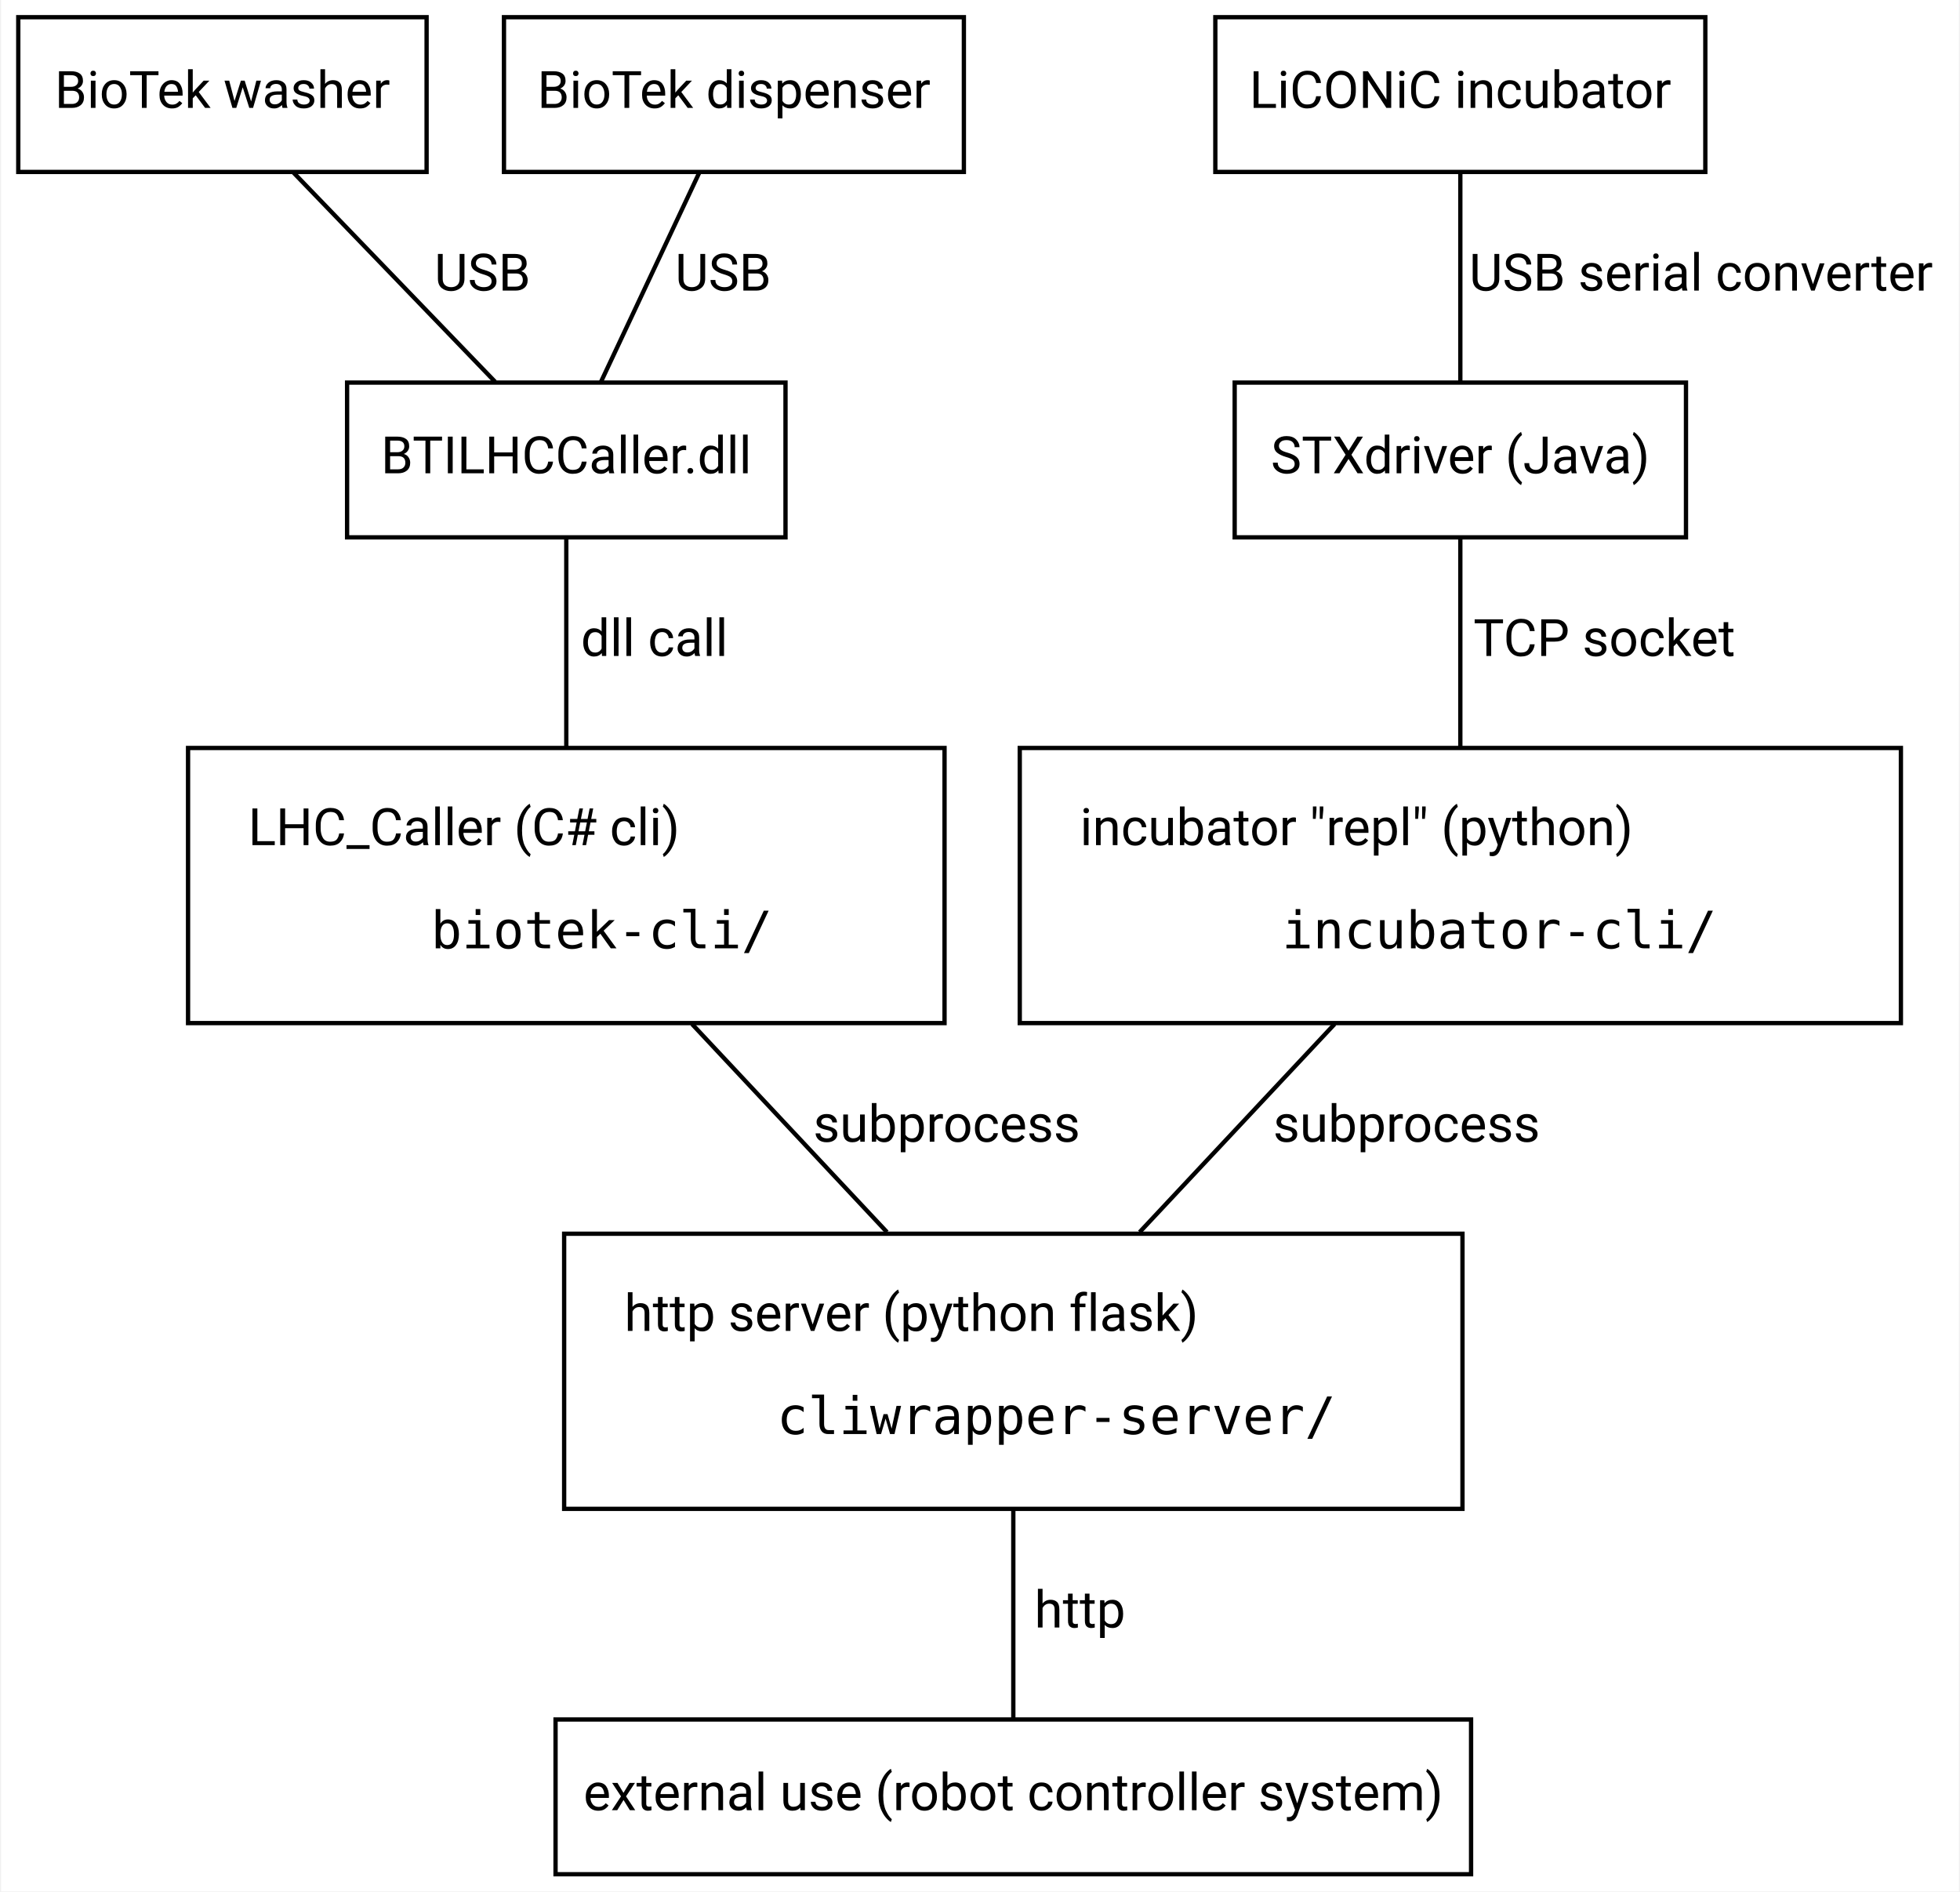
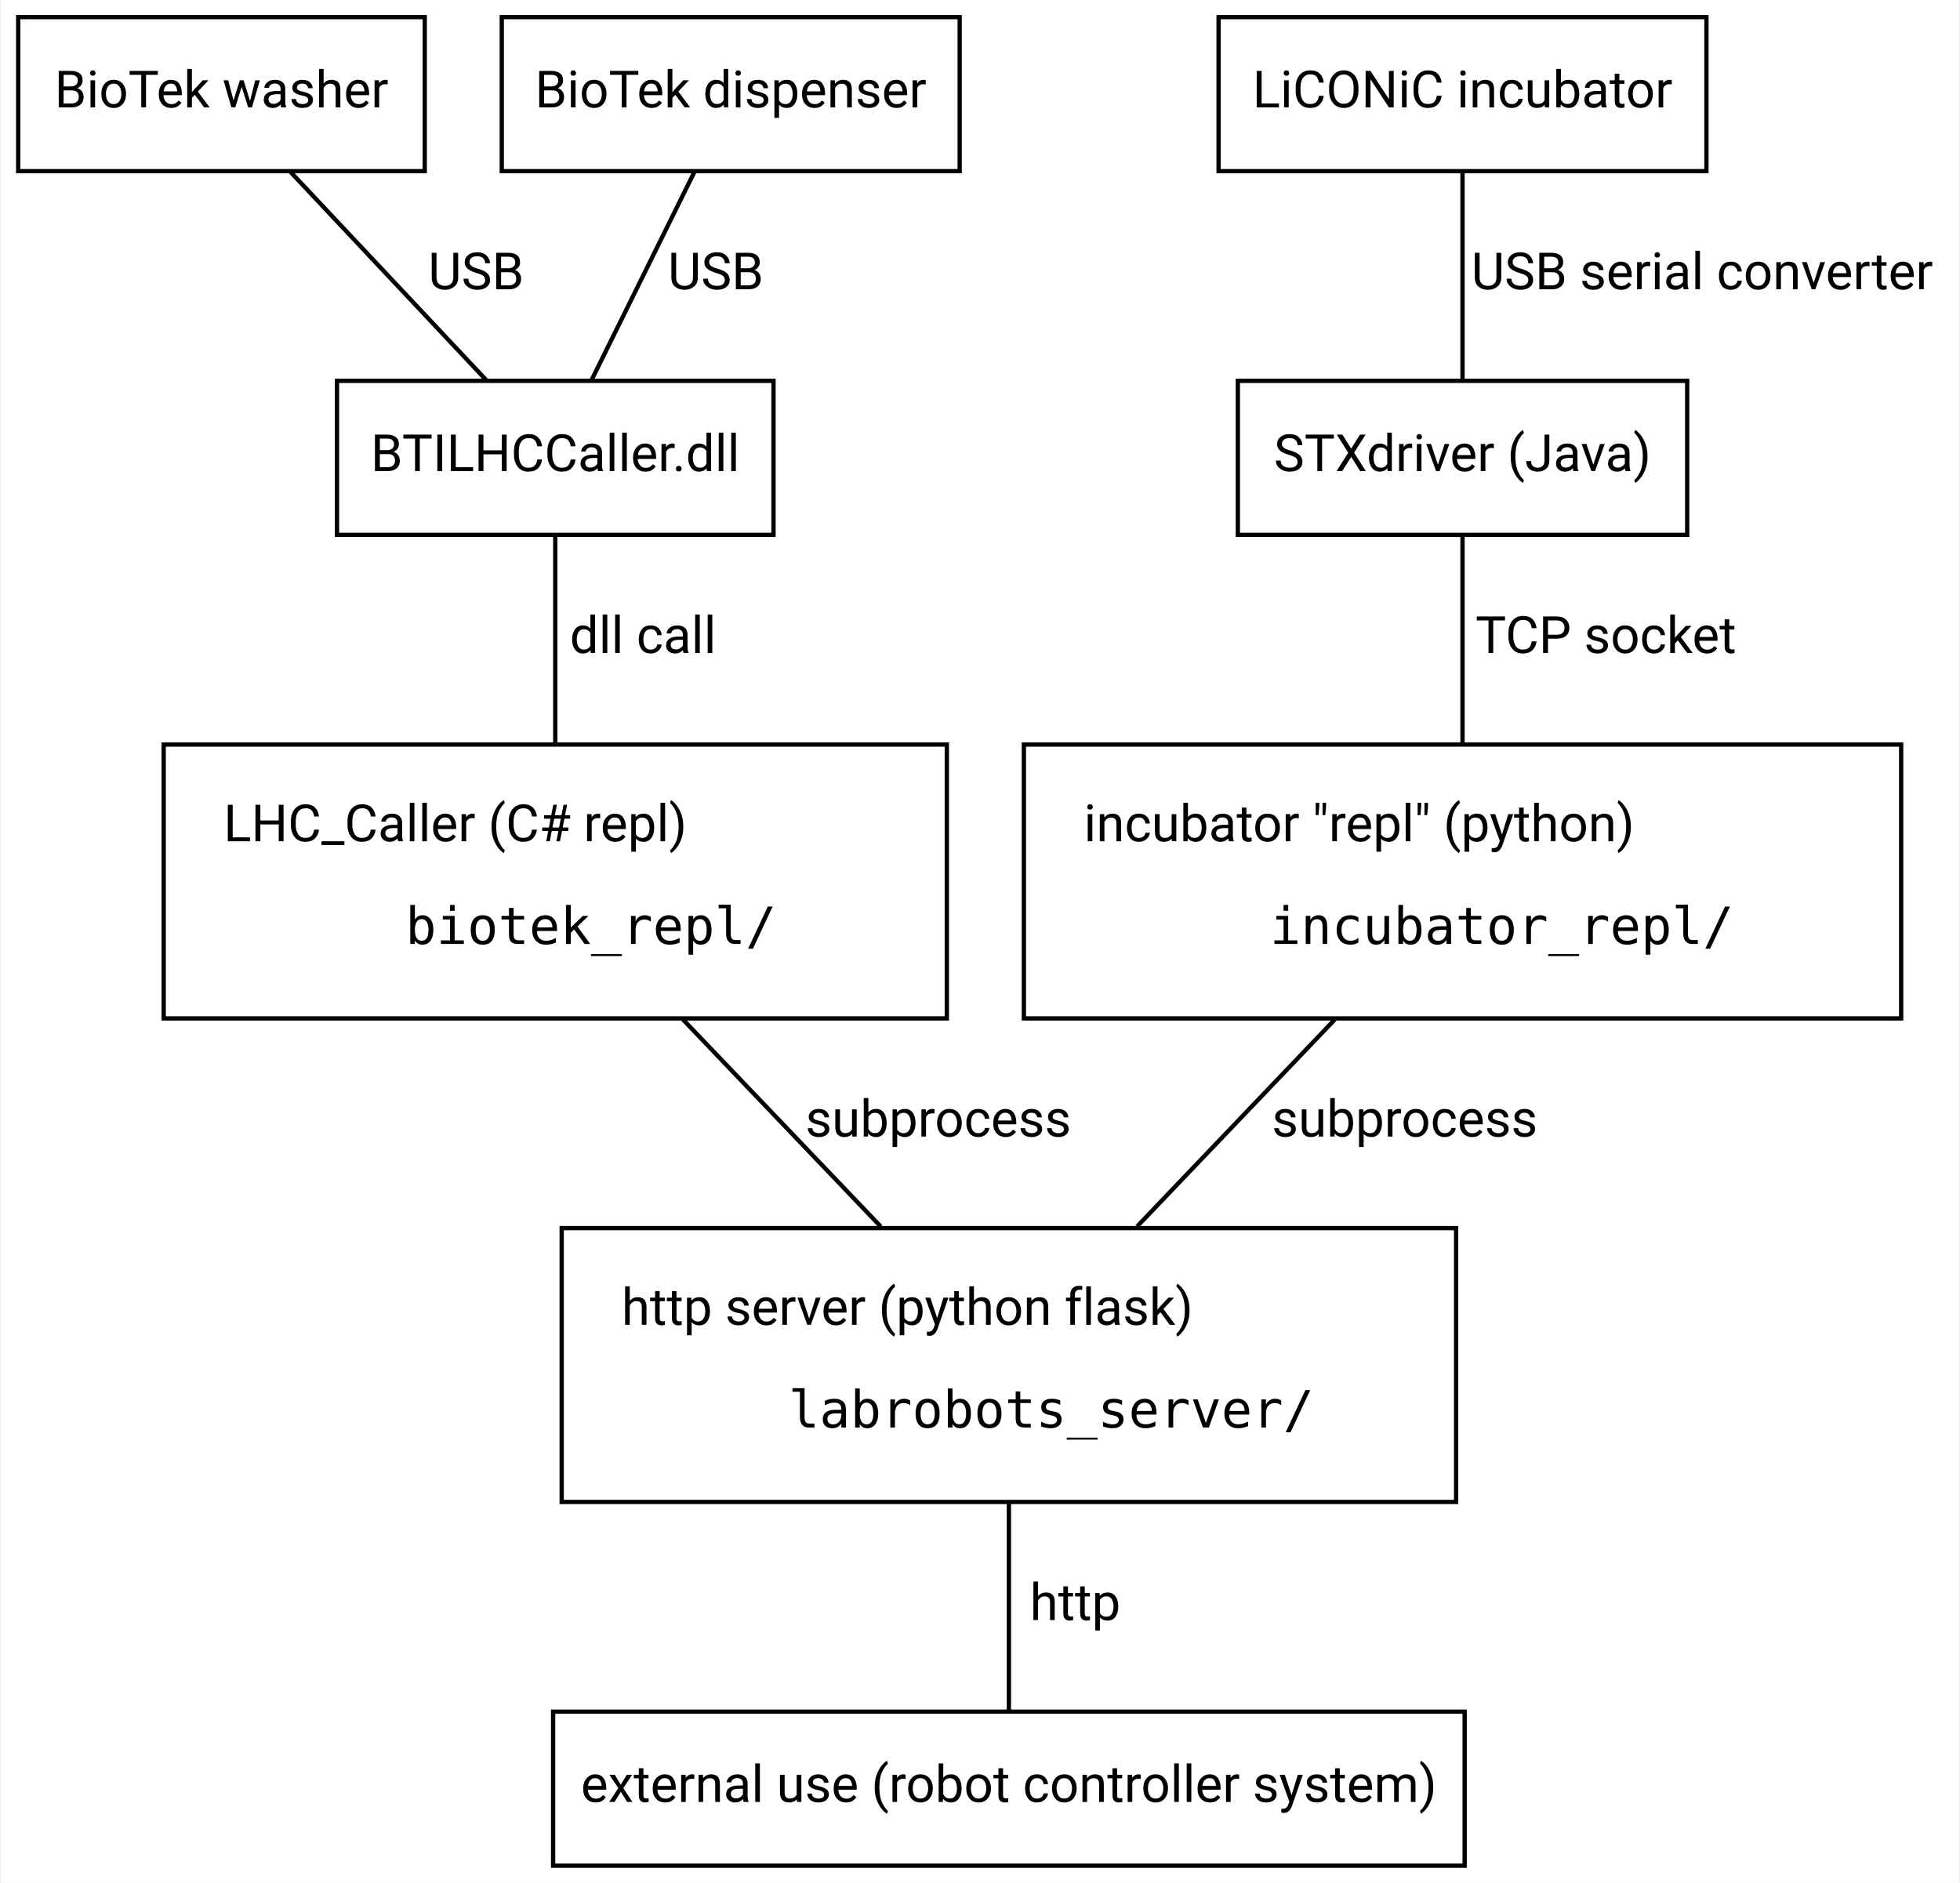
- <svg xmlns="http://www.w3.org/2000/svg" width="456pt" height="440pt" viewBox="0.00 0.00 455.50 440.00">
+ <svg xmlns="http://www.w3.org/2000/svg" width="458pt" height="440pt" viewBox="0.00 0.00 457.50 440.00">
  <g id="graph0" class="graph" transform="scale(1 1) rotate(0) translate(4 436)">
-     <polygon fill="white" stroke="transparent" points="-4,4 -4,-436 451.5,-436 451.5,4 -4,4" />
+     <polygon fill="white" stroke="transparent" points="-4,4 -4,-436 453.5,-436 453.5,4 -4,4" />
    <g id="node1" class="node">
      <polygon fill="none" stroke="black" points="95,-432 0,-432 0,-396 95,-396 95,-432" />
      <text text-anchor="middle" x="47.5" y="-410.9" font-family="Roboto" font-size="12.00">BioTek washer</text>
    </g>
    <g id="node4" class="node">
-       <polygon fill="none" stroke="black" points="178.5,-347 76.5,-347 76.5,-311 178.5,-311 178.5,-347" />
-       <text text-anchor="middle" x="127.5" y="-325.9" font-family="Roboto" font-size="12.00">BTILHCCaller.dll</text>
+       <polygon fill="none" stroke="black" points="176.5,-347 74.5,-347 74.5,-311 176.5,-311 176.5,-347" />
+       <text text-anchor="middle" x="125.5" y="-325.9" font-family="Roboto" font-size="12.00">BTILHCCaller.dll</text>
    </g>
    <g id="edge1" class="edge">
-       <path fill="none" stroke="black" d="M64.08,-395.8C77.81,-381.56 97.22,-361.41 110.95,-347.18" />
-       <text text-anchor="middle" x="108" y="-368.4" font-family="Roboto" font-size="12.00">   USB</text>
+       <path fill="none" stroke="black" d="M63.66,-395.8C77.05,-381.56 95.98,-361.41 109.36,-347.18" />
+       <text text-anchor="middle" x="107" y="-368.4" font-family="Roboto" font-size="12.00">   USB</text>
    </g>
    <g id="node2" class="node">
      <polygon fill="none" stroke="black" points="220,-432 113,-432 113,-396 220,-396 220,-432" />
      <text text-anchor="middle" x="166.5" y="-410.9" font-family="Roboto" font-size="12.00">BioTek dispenser</text>
    </g>
    <g id="edge2" class="edge">
-       <path fill="none" stroke="black" d="M158.42,-395.8C151.73,-381.56 142.26,-361.41 135.57,-347.18" />
-       <text text-anchor="middle" x="164" y="-368.4" font-family="Roboto" font-size="12.00">   USB</text>
+       <path fill="none" stroke="black" d="M158,-395.8C150.97,-381.56 141.02,-361.41 133.98,-347.18" />
+       <text text-anchor="middle" x="163" y="-368.4" font-family="Roboto" font-size="12.00">   USB</text>
    </g>
    <g id="node3" class="node">
-       <polygon fill="none" stroke="black" points="392.5,-432 278.5,-432 278.5,-396 392.5,-396 392.5,-432" />
-       <text text-anchor="middle" x="335.5" y="-410.9" font-family="Roboto" font-size="12.00">LiCONiC incubator</text>
+       <polygon fill="none" stroke="black" points="394.5,-432 280.5,-432 280.5,-396 394.5,-396 394.5,-432" />
+       <text text-anchor="middle" x="337.5" y="-410.9" font-family="Roboto" font-size="12.00">LiCONiC incubator</text>
    </g>
    <g id="node7" class="node">
-       <polygon fill="none" stroke="black" points="388,-347 283,-347 283,-311 388,-311 388,-347" />
-       <text text-anchor="middle" x="335.5" y="-325.9" font-family="Roboto" font-size="12.00">STXdriver (Java)</text>
+       <polygon fill="none" stroke="black" points="390,-347 285,-347 285,-311 390,-311 390,-347" />
+       <text text-anchor="middle" x="337.5" y="-325.9" font-family="Roboto" font-size="12.00">STXdriver (Java)</text>
    </g>
    <g id="edge5" class="edge">
-       <path fill="none" stroke="black" d="M335.5,-395.8C335.5,-381.56 335.5,-361.41 335.5,-347.18" />
-       <text text-anchor="middle" x="391.5" y="-368.4" font-family="Roboto" font-size="12.00">  USB serial converter</text>
+       <path fill="none" stroke="black" d="M337.5,-395.8C337.5,-381.56 337.5,-361.41 337.5,-347.18" />
+       <text text-anchor="middle" x="393.5" y="-368.4" font-family="Roboto" font-size="12.00">  USB serial converter</text>
    </g>
    <g id="node5" class="node">
-       <polygon fill="none" stroke="black" points="215.5,-262 39.5,-262 39.5,-198 215.5,-198 215.5,-262" />
-       <text text-anchor="start" x="53.5" y="-239.4" font-family="Roboto" font-size="12.00">        LHC_Caller (C# cli)        </text>
-       <text text-anchor="start" x="71" y="-215.4" font-family="Roboto" font-size="12.00">        </text>
-       <text text-anchor="start" x="96" y="-215.4" font-family="Consolas" font-size="12.00">biotek-cli/</text>
-       <text text-anchor="start" x="171" y="-215.4" font-family="Roboto" font-size="12.00">    </text>
+       <polygon fill="none" stroke="black" points="217,-262 34,-262 34,-198 217,-198 217,-262" />
+       <text text-anchor="start" x="48" y="-239.4" font-family="Roboto" font-size="12.00">        LHC_Caller (C# repl)        </text>
+       <text text-anchor="start" x="65.5" y="-215.4" font-family="Roboto" font-size="12.00">        </text>
+       <text text-anchor="start" x="90.5" y="-215.4" font-family="Consolas" font-size="12.00">biotek_repl/</text>
+       <text text-anchor="start" x="172.5" y="-215.4" font-family="Roboto" font-size="12.00">    </text>
    </g>
    <g id="edge3" class="edge">
-       <path fill="none" stroke="black" d="M127.5,-310.66C127.5,-297.25 127.5,-278.34 127.5,-262.31" />
-       <text text-anchor="middle" x="148" y="-283.4" font-family="Roboto" font-size="12.00">  dll call</text>
+       <path fill="none" stroke="black" d="M125.5,-310.66C125.5,-297.25 125.5,-278.34 125.5,-262.31" />
+       <text text-anchor="middle" x="146" y="-283.4" font-family="Roboto" font-size="12.00">  dll call</text>
    </g>
    <g id="node6" class="node">
      <polygon fill="none" stroke="black" points="336,-149 127,-149 127,-85 336,-85 336,-149" />
      <text text-anchor="start" x="141" y="-126.4" font-family="Roboto" font-size="12.00">        http server (python flask)        </text>
-       <text text-anchor="start" x="151.5" y="-102.4" font-family="Roboto" font-size="12.00">        </text>
-       <text text-anchor="start" x="176.5" y="-102.4" font-family="Consolas" font-size="12.00">cliwrapper-server/</text>
-       <text text-anchor="start" x="298.5" y="-102.4" font-family="Roboto" font-size="12.00">    </text>
+       <text text-anchor="start" x="155" y="-102.4" font-family="Roboto" font-size="12.00">        </text>
+       <text text-anchor="start" x="180" y="-102.4" font-family="Consolas" font-size="12.00">labrobots_server/</text>
+       <text text-anchor="start" x="295" y="-102.4" font-family="Roboto" font-size="12.00">    </text>
    </g>
    <g id="edge4" class="edge">
-       <path fill="none" stroke="black" d="M156.75,-197.78C170.93,-182.65 187.92,-164.52 202.11,-149.37" />
-       <text text-anchor="middle" x="216" y="-170.4" font-family="Roboto" font-size="12.00">  subprocess</text>
+       <path fill="none" stroke="black" d="M155.31,-197.78C169.76,-182.65 187.08,-164.52 201.55,-149.37" />
+       <text text-anchor="middle" x="215" y="-170.4" font-family="Roboto" font-size="12.00">  subprocess</text>
    </g>
    <g id="node9" class="node">
      <polygon fill="none" stroke="black" points="338,-36 125,-36 125,0 338,0 338,-36" />
      <text text-anchor="middle" x="231.5" y="-14.9" font-family="Roboto" font-size="12.00">external use (robot controller system)</text>
    </g>
    <g id="edge8" class="edge">
      <path fill="none" stroke="black" d="M231.5,-84.77C231.5,-68.6 231.5,-49.48 231.5,-36.04" />
      <text text-anchor="middle" x="247" y="-57.4" font-family="Roboto" font-size="12.00">   http</text>
    </g>
    <g id="node8" class="node">
-       <polygon fill="none" stroke="black" points="438,-262 233,-262 233,-198 438,-198 438,-262" />
-       <text text-anchor="start" x="247" y="-239.4" font-family="Roboto" font-size="12.00">        incubator "repl" (python)        </text>
-       <text text-anchor="start" x="269" y="-215.4" font-family="Roboto" font-size="12.00">        </text>
-       <text text-anchor="start" x="294" y="-215.4" font-family="Consolas" font-size="12.00">incubator-cli/</text>
-       <text text-anchor="start" x="389" y="-215.4" font-family="Roboto" font-size="12.00">    </text>
+       <polygon fill="none" stroke="black" points="440,-262 235,-262 235,-198 440,-198 440,-262" />
+       <text text-anchor="start" x="249" y="-239.4" font-family="Roboto" font-size="12.00">        incubator "repl" (python)        </text>
+       <text text-anchor="start" x="267.5" y="-215.4" font-family="Roboto" font-size="12.00">        </text>
+       <text text-anchor="start" x="292.5" y="-215.4" font-family="Consolas" font-size="12.00">incubator_repl/</text>
+       <text text-anchor="start" x="394.5" y="-215.4" font-family="Roboto" font-size="12.00">    </text>
    </g>
    <g id="edge6" class="edge">
-       <path fill="none" stroke="black" d="M335.5,-310.66C335.5,-297.25 335.5,-278.34 335.5,-262.31" />
-       <text text-anchor="middle" x="369" y="-283.4" font-family="Roboto" font-size="12.00">  TCP socket</text>
+       <path fill="none" stroke="black" d="M337.5,-310.66C337.5,-297.25 337.5,-278.34 337.5,-262.31" />
+       <text text-anchor="middle" x="371" y="-283.4" font-family="Roboto" font-size="12.00">  TCP socket</text>
    </g>
    <g id="edge7" class="edge">
-       <path fill="none" stroke="black" d="M306.25,-197.78C292.07,-182.65 275.08,-164.52 260.89,-149.37" />
-       <text text-anchor="middle" x="323" y="-170.4" font-family="Roboto" font-size="12.00">    subprocess</text>
+       <path fill="none" stroke="black" d="M307.69,-197.78C293.24,-182.65 275.92,-164.52 261.45,-149.37" />
+       <text text-anchor="middle" x="324" y="-170.4" font-family="Roboto" font-size="12.00">    subprocess</text>
    </g>
  </g>
</svg>
